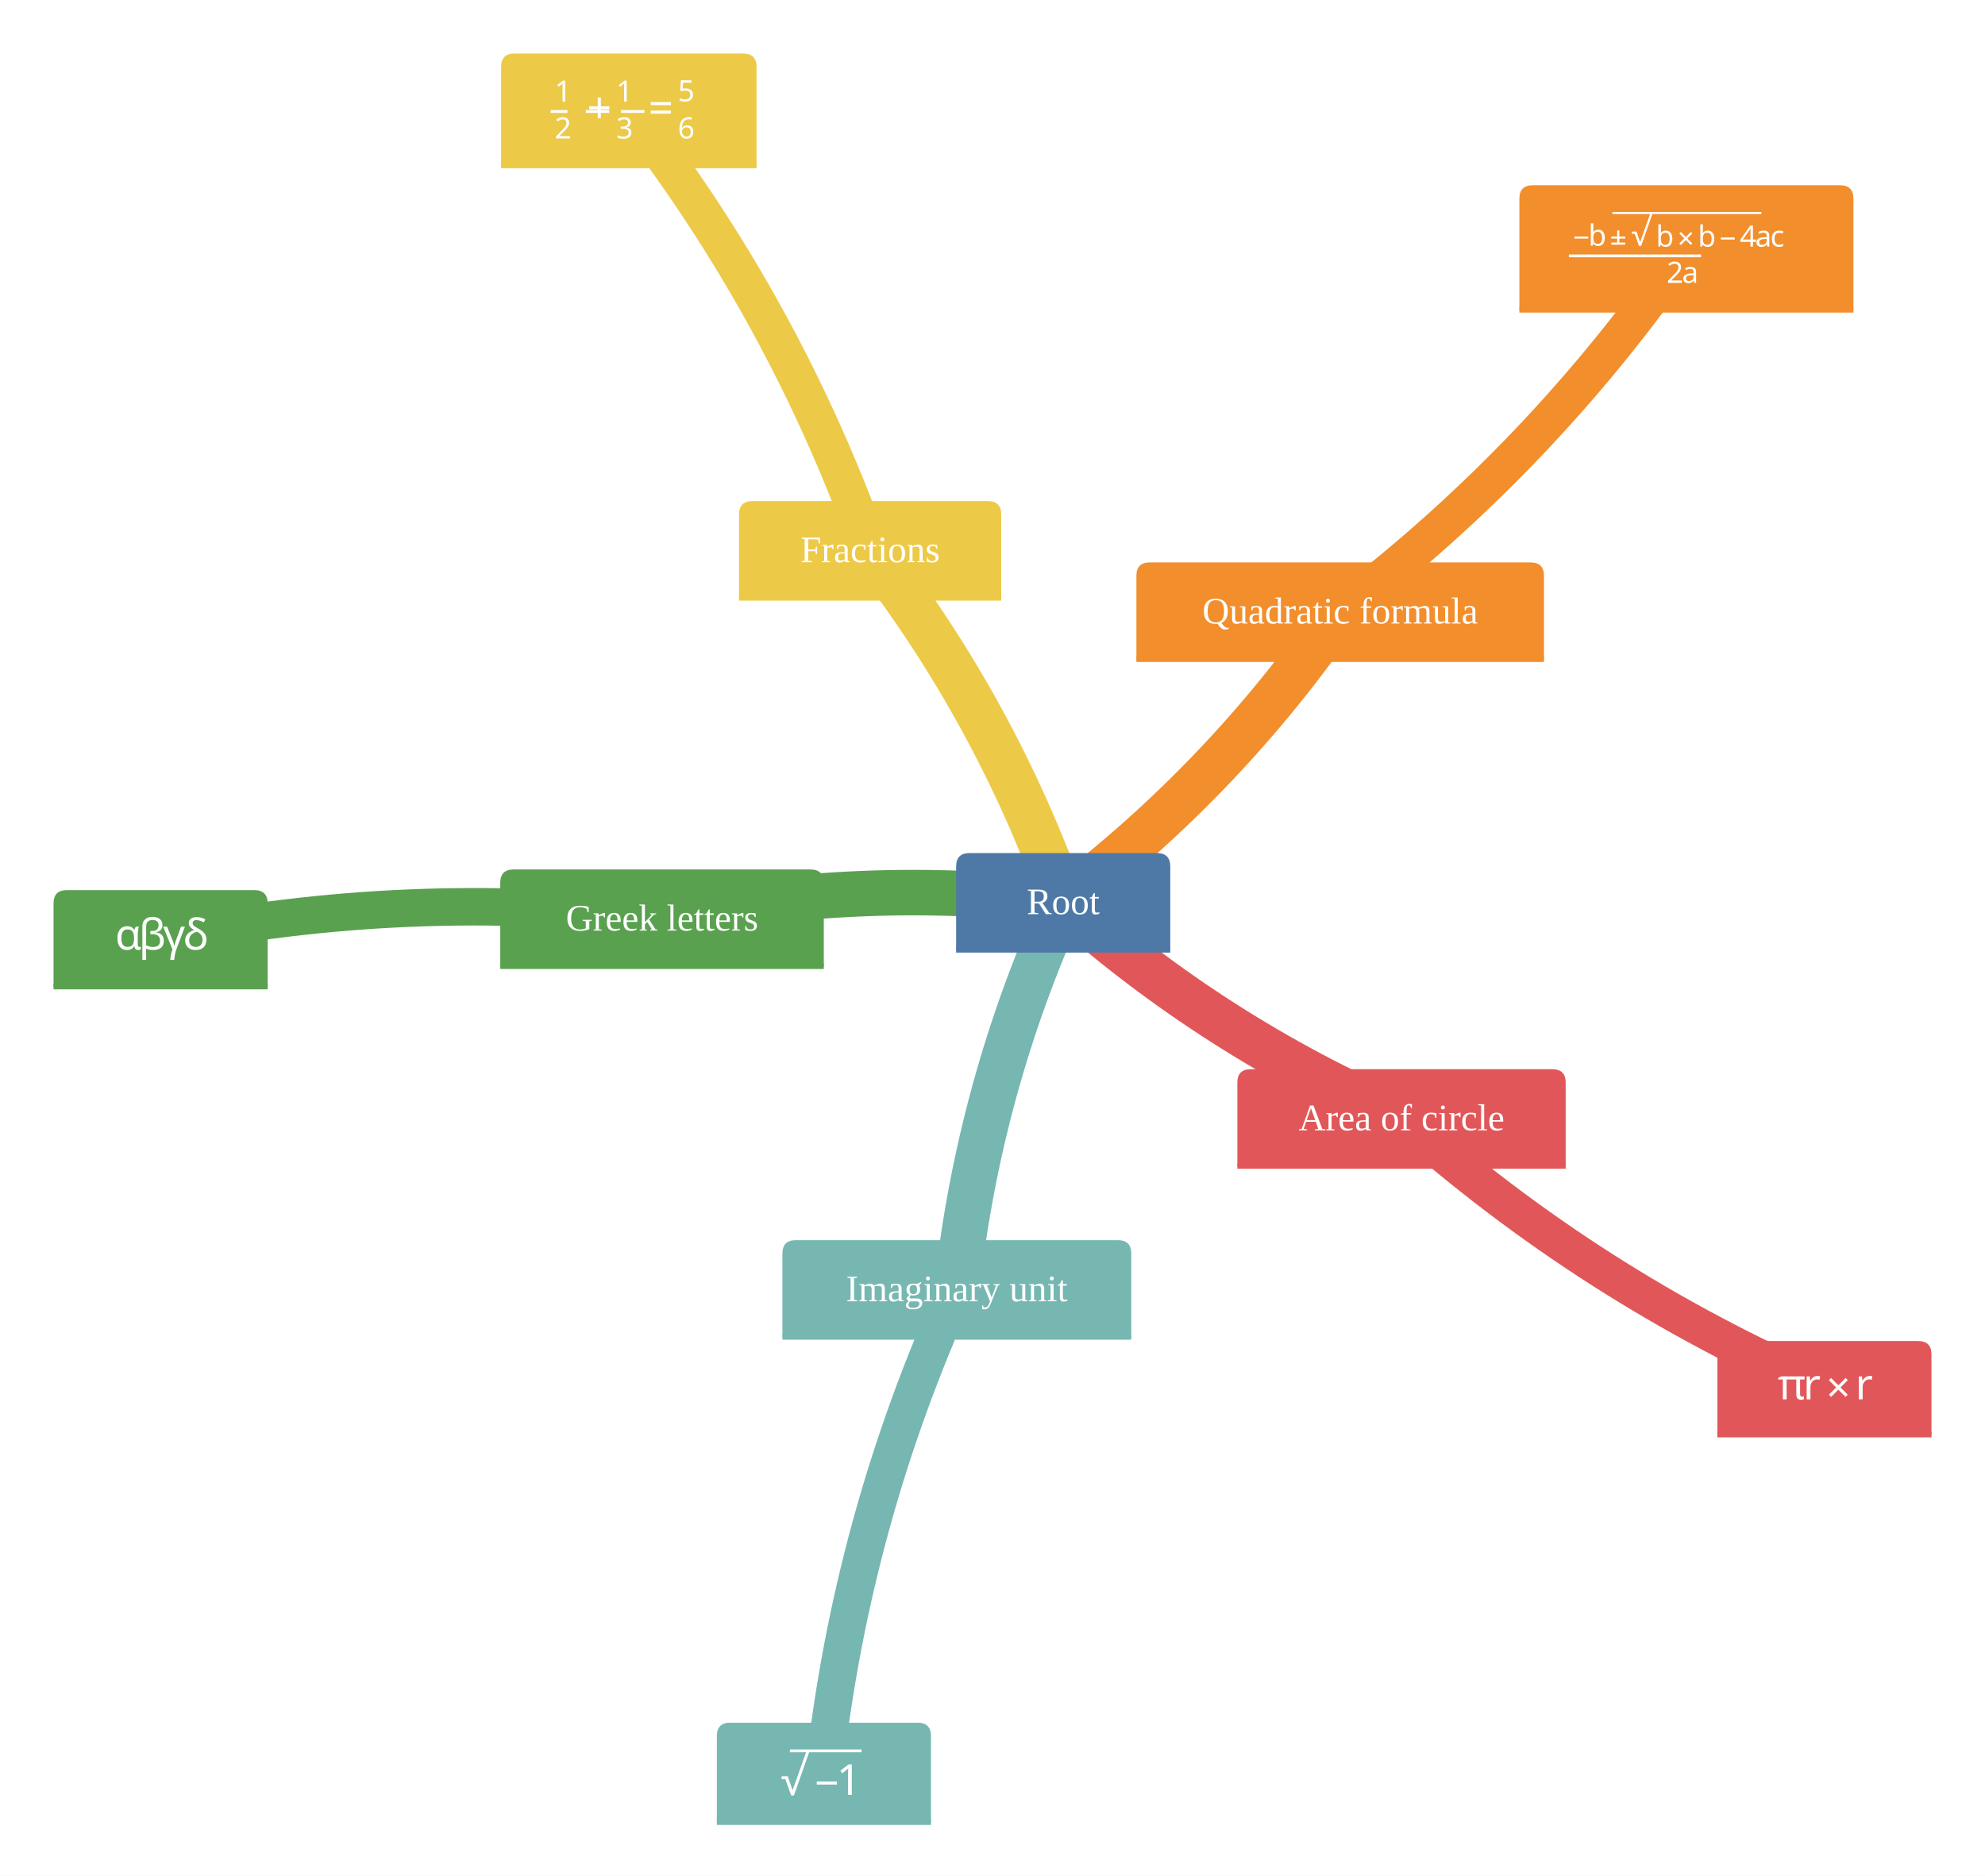
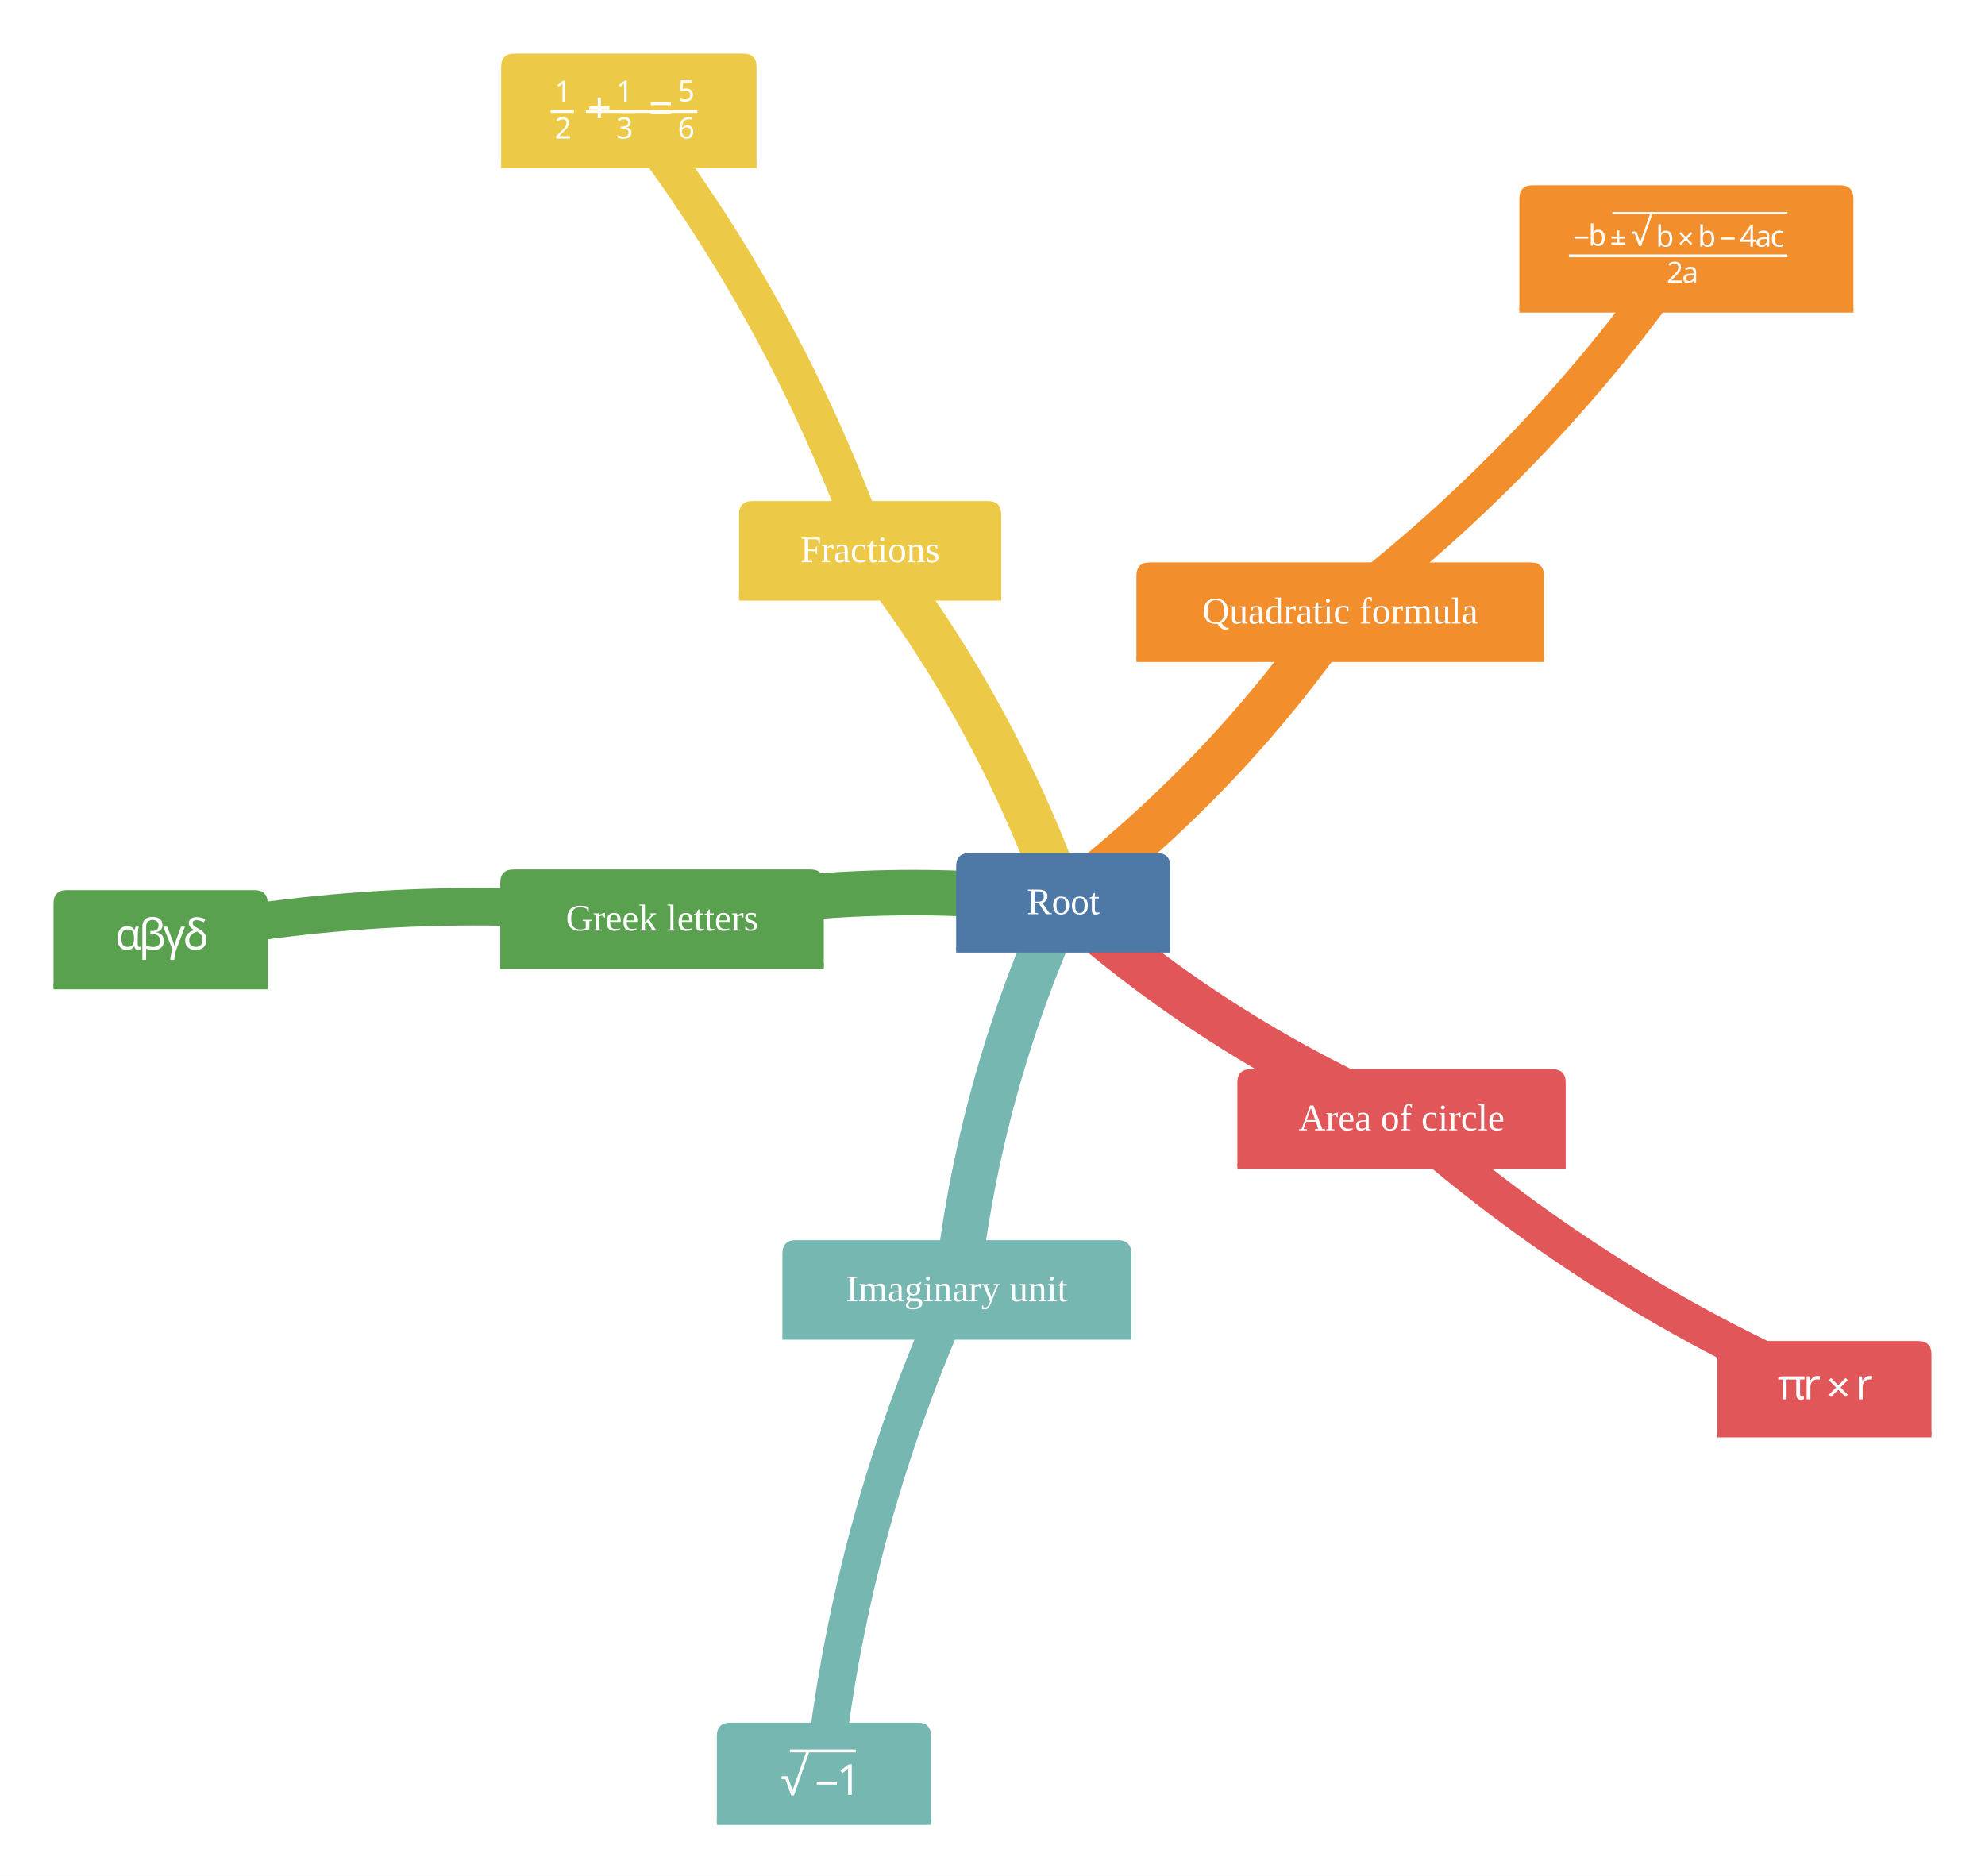
<svg xmlns="http://www.w3.org/2000/svg" viewBox="0 0 741.61 700.89" role="graphics-document document" aria-roledescription="mindmap">
  <rect x="0.00" y="0.00" width="741.61" height="700.89" style="fill:#fff;stroke:none" />
  <g>
    <path d="M397.22,336.85 Q457.65,290.83 500.70,228.25" style="stroke:#f28e2b;stroke-width:17;fill:none" />
    <path d="M500.70,228.25 Q576.23,170.73 630.05,92.51" style="stroke:#f28e2b;stroke-width:14;fill:none" />
    <path d="M397.22,336.85 Q453.96,387.34 523.62,417.61" style="stroke:#e15759;stroke-width:17;fill:none" />
    <path d="M523.62,417.61 Q594.54,480.73 681.61,518.58" style="stroke:#e15759;stroke-width:14;fill:none" />
    <path d="M397.22,336.85 Q365.78,405.99 357.48,481.49" style="stroke:#76b7b2;stroke-width:17;fill:none" />
    <path d="M357.48,481.49 Q318.19,567.91 307.82,662.29" style="stroke:#76b7b2;stroke-width:14;fill:none" />
    <path d="M397.22,336.85 Q321.79,327.92 247.34,342.97" style="stroke:#59a14f;stroke-width:17;fill:none" />
    <path d="M247.34,342.97 Q153.06,331.81 60.00,350.63" style="stroke:#59a14f;stroke-width:14;fill:none" />
    <path d="M397.22,336.85 Q371.67,265.32 325.09,205.33" style="stroke:#edc948;stroke-width:17;fill:none" />
    <path d="M325.09,205.33 Q293.16,115.91 234.93,40.93" style="stroke:#edc948;stroke-width:14;fill:none" />
  </g>
  <g>
    <g class="mindmap-node section-0" transform="translate(630.05,92.51)">
      <path d="M-62.40 18.29 v-36.58 q0,-5.00 5.00,-5.00 h114.80 q5.00,0 5.00,5.00 v41.58 H-62.40 Z" style="fill:#f28e2b;stroke:none" />
      <line x1="-62.40" y1="23.29" x2="62.40" y2="23.29" style="stroke:#f28e2b;stroke-width:2;fill:none" />
      <g transform="translate(-42.40,-13.29) scale(1.000)">
        <g transform="translate(0,-0.735)">
          <path d="M0.562 10.667 L0.562 9.886 L5.734 9.886 L5.734 10.667 L0.562 10.667 Z" style="fill:#fff" />
          <path d="M9.482 13.432 Q8.779 13.432 8.342 13.182 Q7.904 12.932 7.654 12.573 L7.576 12.573 L7.373 13.323 L6.685 13.323 L6.685 4.964 L7.654 4.964 L7.654 6.995 Q7.654 7.370 7.623 7.698 Q7.623 8.026 7.592 8.214 L7.654 8.214 Q7.904 7.839 8.342 7.589 Q8.779 7.323 9.482 7.323 Q10.576 7.323 11.232 8.104 Q11.904 8.854 11.904 10.370 Q11.904 11.886 11.232 12.667 Q10.560 13.432 9.482 13.432 Z M9.342 12.636 Q10.123 12.636 10.514 12.042 Q10.904 11.464 10.904 10.370 Q10.904 8.136 9.310 8.136 Q8.373 8.136 8.014 8.667 Q7.654 9.214 7.654 10.339 L7.654 10.386 Q7.654 11.479 7.998 12.057 Q8.373 12.636 9.342 12.636 Z" style="fill:#fff" />
          <path d="M16.547 12.932 L16.547 10.667 L14.360 10.667 L14.360 9.886 L16.547 9.886 L16.547 7.604 L17.344 7.604 L17.344 9.886 L19.531 9.886 L19.531 10.667 L17.344 10.667 L17.344 12.932 L16.547 12.932 Z M14.360 12.932 L14.360 12.151 L19.531 12.151 L19.531 12.932 L14.360 12.932 Z" style="fill:#fff" />
          <path d="M24.705 13.446 L23.096 8.883 L22.033 8.883 L22.033 8.039 L23.752 8.039 L25.112 11.992 L29.096 0.758 L29.940 0.758 L25.487 13.446 L24.705 13.446 Z" style="fill:#fff" />
-           <rect x="14.74" y="0.74" width="55.71" height="0.74" style="fill:#fff" />
+           <rect x="14.74" y="0.74" width="65.41" height="0.74" style="fill:#fff" />
          <path d="M34.722 13.787 Q34.019 13.787 33.582 13.537 Q33.144 13.287 32.894 12.927 L32.816 12.927 L32.613 13.677 L31.925 13.677 L31.925 5.318 L32.894 5.318 L32.894 7.349 Q32.894 7.724 32.863 8.052 Q32.863 8.381 32.832 8.568 L32.894 8.568 Q33.144 8.193 33.582 7.943 Q34.019 7.677 34.722 7.677 Q35.816 7.677 36.472 8.459 Q37.144 9.209 37.144 10.724 Q37.144 12.240 36.472 13.021 Q35.800 13.787 34.722 13.787 Z M34.582 12.990 Q35.363 12.990 35.753 12.396 Q36.144 11.818 36.144 10.724 Q36.144 8.490 34.550 8.490 Q33.613 8.490 33.253 9.021 Q32.894 9.568 32.894 10.693 L32.894 10.740 Q32.894 11.834 33.238 12.412 Q33.613 12.990 34.582 12.990 Z" style="fill:#fff" />
          <path d="M40.334 13.052 L39.756 12.490 L41.615 10.615 L39.756 8.756 L40.318 8.193 L42.178 10.068 L44.068 8.193 L44.615 8.756 L42.740 10.615 L44.599 12.490 L44.053 13.052 L42.178 11.193 L40.334 13.052 Z" style="fill:#fff" />
          <path d="M50.398 13.787 Q49.695 13.787 49.258 13.537 Q48.820 13.287 48.570 12.927 L48.492 12.927 L48.289 13.677 L47.601 13.677 L47.601 5.318 L48.570 5.318 L48.570 7.349 Q48.570 7.724 48.539 8.052 Q48.539 8.381 48.508 8.568 L48.570 8.568 Q48.820 8.193 49.258 7.943 Q49.695 7.677 50.398 7.677 Q51.492 7.677 52.148 8.459 Q52.820 9.209 52.820 10.724 Q52.820 12.240 52.148 13.021 Q51.476 13.787 50.398 13.787 Z M50.258 12.990 Q51.039 12.990 51.430 12.396 Q51.820 11.818 51.820 10.724 Q51.820 8.490 50.226 8.490 Q49.289 8.490 48.930 9.021 Q48.570 9.568 48.570 10.693 L48.570 10.740 Q48.570 11.834 48.914 12.412 Q49.289 12.990 50.258 12.990 Z" style="fill:#fff" />
          <path d="M55.276 11.021 L55.276 10.240 L60.447 10.240 L60.447 11.021 L55.276 11.021 Z" style="fill:#fff" />
          <path d="M66.340 13.677 L66.340 11.896 L62.575 11.896 L62.575 11.068 L66.262 5.787 L67.262 5.787 L67.262 11.021 L68.418 11.021 L68.418 11.896 L67.262 11.896 L67.262 13.677 L66.340 13.677 Z M63.512 11.021 L66.340 11.021 L66.340 8.552 Q66.340 7.974 66.340 7.584 Q66.371 7.177 66.387 6.818 L66.340 6.818 Q66.262 7.021 66.121 7.271 Q65.996 7.506 65.871 7.677 L63.512 11.021 Z" style="fill:#fff" />
          <path d="M70.447 13.787 Q69.651 13.787 69.119 13.365 Q68.588 12.943 68.588 12.037 Q68.588 11.162 69.291 10.693 Q69.979 10.209 71.416 10.162 L72.416 10.131 L72.416 9.771 Q72.416 9.037 72.104 8.756 Q71.791 8.459 71.197 8.459 Q70.744 8.459 70.322 8.599 Q69.901 8.740 69.541 8.912 L69.244 8.193 Q69.635 7.974 70.151 7.834 Q70.682 7.677 71.260 7.677 Q72.338 7.677 72.854 8.162 Q73.369 8.631 73.369 9.662 L73.369 13.677 L72.666 13.677 L72.479 12.834 L72.432 12.834 Q72.041 13.318 71.619 13.552 Q71.197 13.787 70.447 13.787 Z M70.666 13.006 Q71.416 13.006 71.916 12.599 Q72.416 12.177 72.416 11.318 L72.416 10.802 L71.541 10.834 Q70.447 10.865 70.010 11.177 Q69.588 11.490 69.588 12.052 Q69.588 12.537 69.885 12.771 Q70.197 13.006 70.666 13.006 Z" style="fill:#fff" />
          <path d="M77.022 13.787 Q76.241 13.787 75.632 13.474 Q75.022 13.146 74.679 12.474 Q74.335 11.802 74.335 10.756 Q74.335 9.677 74.694 8.990 Q75.054 8.302 75.679 7.990 Q76.304 7.677 77.085 7.677 Q77.538 7.677 77.960 7.771 Q78.382 7.865 78.647 7.990 L78.350 8.787 Q78.085 8.693 77.725 8.599 Q77.382 8.521 77.069 8.521 Q75.335 8.521 75.335 10.756 Q75.335 11.818 75.757 12.396 Q76.179 12.959 77.007 12.959 Q77.491 12.959 77.866 12.849 Q78.241 12.756 78.538 12.615 L78.538 13.474 Q78.241 13.615 77.882 13.693 Q77.538 13.787 77.022 13.787 Z" style="fill:#fff" />
-           <rect x="-1.50" y="16.60" width="49.36" height="1.05" style="fill:#fff" />
+           <rect x="-1.50" y="16.60" width="81.65" height="1.05" style="fill:#fff" />
          <path d="M35.531 27.209 L35.531 26.412 L37.578 24.334 Q38.172 23.741 38.594 23.272 Q39.000 22.803 39.203 22.366 Q39.406 21.912 39.406 21.397 Q39.406 20.741 39.031 20.412 Q38.641 20.069 38.031 20.069 Q37.453 20.069 37.016 20.272 Q36.578 20.459 36.141 20.819 L35.609 20.162 Q36.078 19.787 36.672 19.522 Q37.281 19.241 38.031 19.241 Q39.125 19.241 39.766 19.803 Q40.406 20.350 40.406 21.334 Q40.406 21.944 40.141 22.491 Q39.891 23.022 39.438 23.553 Q39.000 24.069 38.391 24.662 L36.750 26.287 L36.750 26.334 L40.719 26.334 L40.719 27.209 L35.531 27.209 Z" style="fill:#fff" />
          <path d="M43.107 27.319 Q42.310 27.319 41.779 26.897 Q41.248 26.475 41.248 25.569 Q41.248 24.694 41.951 24.225 Q42.639 23.741 44.076 23.694 L45.076 23.662 L45.076 23.303 Q45.076 22.569 44.764 22.287 Q44.451 21.991 43.857 21.991 Q43.404 21.991 42.982 22.131 Q42.560 22.272 42.201 22.444 L41.904 21.725 Q42.295 21.506 42.810 21.366 Q43.342 21.209 43.920 21.209 Q44.998 21.209 45.514 21.694 Q46.029 22.162 46.029 23.194 L46.029 27.209 L45.326 27.209 L45.139 26.366 L45.092 26.366 Q44.701 26.850 44.279 27.084 Q43.857 27.319 43.107 27.319 Z M43.326 26.537 Q44.076 26.537 44.576 26.131 Q45.076 25.709 45.076 24.850 L45.076 24.334 L44.201 24.366 Q43.107 24.397 42.670 24.709 Q42.248 25.022 42.248 25.584 Q42.248 26.069 42.545 26.303 Q42.857 26.537 43.326 26.537 Z" style="fill:#fff" />
        </g>
      </g>
    </g>
    <g class="mindmap-node section-0" transform="translate(500.70,228.25)">
      <path d="M-76.13 13.09 v-26.19 q0,-5.00 5.00,-5.00 h142.27 q5.00,0 5.00,5.00 v31.19 H-76.13 Z" style="fill:#f28e2b;stroke:none" />
      <line x1="-76.13" y1="18.09" x2="76.13" y2="18.09" style="stroke:#f28e2b;stroke-width:2;fill:none" />
      <text x="0.00" y="0.00" text-anchor="middle" dominant-baseline="central" style="fill:#fff;font-size:14px">Quadratic formula</text>
    </g>
    <g class="mindmap-node section-1" transform="translate(681.61,518.58)">
      <path d="M-40.00 12.50 v-25.00 q0,-5.00 5.00,-5.00 h70.00 q5.00,0 5.00,5.00 v30.00 H-40.00 Z" style="fill:#e15759;stroke:none" />
      <line x1="-40.00" y1="17.50" x2="40.00" y2="17.50" style="stroke:#e15759;stroke-width:2;fill:none" />
      <g transform="translate(-17.45,-4.45) scale(1.000)">
        <g transform="translate(0,-0.431)">
          <path d="M8.734 9.322 Q6.953 9.322 6.953 7.275 L6.953 1.759 L3.328 1.759 L3.328 9.166 L1.938 9.166 L1.938 1.759 L0.188 1.759 L0.188 1.150 L1.344 0.588 L10.031 0.588 L10.031 1.759 L8.359 1.759 L8.359 7.181 Q8.359 7.744 8.562 7.963 Q8.766 8.181 9.094 8.181 Q9.312 8.181 9.484 8.119 Q9.688 8.072 9.797 8.009 L9.797 9.119 Q9.656 9.181 9.375 9.244 Q9.109 9.322 8.734 9.322 Z" style="fill:#fff" />
          <path d="M10.820 9.166 L10.820 0.588 L11.976 0.588 L12.132 2.150 L12.195 2.150 Q12.617 1.447 13.273 0.947 Q13.929 0.431 14.820 0.431 Q15.054 0.431 15.335 0.463 Q15.617 0.478 15.835 0.525 L15.648 1.822 Q15.445 1.775 15.195 1.744 Q14.945 1.713 14.726 1.713 Q14.070 1.713 13.492 2.072 Q12.913 2.431 12.570 3.088 Q12.226 3.728 12.226 4.588 L12.226 9.166 L10.820 9.166 Z" style="fill:#fff" />
          <path d="M19.964 8.259 L19.136 7.431 L21.839 4.713 L19.120 2.009 L19.949 1.181 L22.652 3.916 L25.386 1.181 L26.183 1.994 L23.464 4.713 L26.167 7.431 L25.370 8.259 L22.636 5.556 L19.964 8.259 Z" style="fill:#fff" />
          <path d="M30.329 9.166 L30.329 0.588 L31.485 0.588 L31.641 2.150 L31.704 2.150 Q32.126 1.447 32.782 0.947 Q33.438 0.431 34.329 0.431 Q34.563 0.431 34.844 0.463 Q35.126 0.478 35.344 0.525 L35.157 1.822 Q34.954 1.775 34.704 1.744 Q34.454 1.713 34.235 1.713 Q33.579 1.713 33.001 2.072 Q32.422 2.431 32.079 3.088 Q31.735 3.728 31.735 4.588 L31.735 9.166 L30.329 9.166 Z" style="fill:#fff" />
        </g>
      </g>
    </g>
    <g class="mindmap-node section-1" transform="translate(523.62,417.61)">
      <path d="M-61.33 13.09 v-26.19 q0,-5.00 5.00,-5.00 h112.66 q5.00,0 5.00,5.00 v31.19 H-61.33 Z" style="fill:#e15759;stroke:none" />
      <line x1="-61.33" y1="18.09" x2="61.33" y2="18.09" style="stroke:#e15759;stroke-width:2;fill:none" />
      <text x="0.00" y="0.00" text-anchor="middle" dominant-baseline="central" style="fill:#fff;font-size:14px">Area of circle</text>
    </g>
    <g class="mindmap-node section-2" transform="translate(307.82,662.29)">
      <path d="M-40.00 13.60 v-27.20 q0,-5.00 5.00,-5.00 h70.00 q5.00,0 5.00,5.00 v32.20 H-40.00 Z" style="fill:#76b7b2;stroke:none" />
      <line x1="-40.00" y1="18.60" x2="40.00" y2="18.60" style="stroke:#76b7b2;stroke-width:2;fill:none" />
      <g transform="translate(-16.62,-8.60) scale(1.000)">
        <g transform="translate(0,-1.050)">
          <path d="M4.391 18.245 L2.219 12.167 L0.812 12.167 L0.812 11.042 L3.109 11.042 L4.906 16.308 L10.219 1.339 L11.359 1.339 L5.422 18.245 L4.391 18.245 Z" style="fill:#fff" />
-           <rect x="3.91" y="1.05" width="26.77" height="1.05" style="fill:#fff" />
+           <rect x="3.91" y="1.05" width="24.63" height="1.05" style="fill:#fff" />
          <path d="M13.947 14.163 L13.947 13.022 L21.478 13.022 L21.478 14.163 L13.947 14.163 Z" style="fill:#fff" />
          <path d="M25.642 18.038 L25.642 10.053 Q25.642 9.366 25.658 8.944 Q25.689 8.538 25.721 8.084 Q25.455 8.319 25.252 8.522 Q25.049 8.694 24.721 8.959 L23.502 9.959 L22.767 9.006 L25.861 6.616 L27.033 6.616 L27.033 18.038 L25.642 18.038 Z" style="fill:#fff" />
        </g>
      </g>
    </g>
    <g class="mindmap-node section-2" transform="translate(357.48,481.49)">
      <path d="M-65.16 13.09 v-26.19 q0,-5.00 5.00,-5.00 h120.33 q5.00,0 5.00,5.00 v31.19 H-65.16 Z" style="fill:#76b7b2;stroke:none" />
      <line x1="-65.16" y1="18.09" x2="65.16" y2="18.09" style="stroke:#76b7b2;stroke-width:2;fill:none" />
      <text x="0.00" y="0.00" text-anchor="middle" dominant-baseline="central" style="fill:#fff;font-size:14px">Imaginary unit</text>
    </g>
    <g class="mindmap-node section-3" transform="translate(60.00,350.63)">
      <path d="M-40.00 13.04 v-26.08 q0,-5.00 5.00,-5.00 h70.00 q5.00,0 5.00,5.00 v31.08 H-40.00 Z" style="fill:#59a14f;stroke:none" />
      <line x1="-40.00" y1="18.04" x2="40.00" y2="18.04" style="stroke:#59a14f;stroke-width:2;fill:none" />
      <g transform="translate(-17.00,-8.04) scale(1.000)">
        <g transform="translate(0,-0.628)">
          <path d="M4.406 13.019 Q2.828 13.019 1.859 11.925 Q0.875 10.800 0.875 8.613 Q0.875 6.425 1.844 5.284 Q2.797 4.128 4.531 4.128 Q5.469 4.128 6.094 4.456 Q6.734 4.784 7.156 5.441 L7.250 5.441 Q7.328 5.159 7.453 4.847 Q7.578 4.519 7.766 4.284 L8.859 4.284 Q8.750 4.644 8.656 5.222 Q8.562 5.784 8.516 6.425 Q8.469 7.066 8.469 7.644 L8.469 10.972 Q8.469 11.472 8.656 11.675 Q8.844 11.878 9.125 11.878 Q9.250 11.878 9.391 11.831 Q9.531 11.800 9.594 11.784 L9.594 12.816 Q9.484 12.878 9.234 12.941 Q8.969 13.019 8.703 13.019 Q8.109 13.019 7.734 12.738 Q7.359 12.441 7.188 11.706 L7.078 11.706 Q6.703 12.253 6.094 12.644 Q5.484 13.019 4.406 13.019 Z M4.641 11.847 Q5.969 11.847 6.516 11.097 Q7.078 10.331 7.078 8.691 L7.078 8.597 Q7.078 6.988 6.547 6.159 Q6.031 5.316 4.625 5.316 Q3.453 5.316 2.891 6.159 Q2.344 7.003 2.344 8.628 Q2.344 10.222 2.875 11.034 Q3.438 11.847 4.641 11.847 Z" style="fill:#fff" />
          <path d="M10.188 16.706 L10.188 4.300 Q10.188 3.003 10.688 2.206 Q11.188 1.394 12.047 1.003 Q12.907 0.628 14.016 0.628 Q15.079 0.628 15.922 0.972 Q16.750 1.316 17.219 1.988 Q17.688 2.659 17.688 3.675 Q17.688 4.831 17.063 5.503 Q16.438 6.175 15.266 6.363 L15.266 6.425 Q16.719 6.597 17.454 7.378 Q18.204 8.159 18.204 9.613 Q18.204 11.269 17.172 12.144 Q16.141 13.019 14.297 13.019 Q13.375 13.019 12.735 12.878 Q12.110 12.738 11.594 12.472 L11.594 16.706 L10.188 16.706 Z M14.172 11.878 Q15.547 11.878 16.172 11.269 Q16.797 10.644 16.797 9.519 Q16.797 8.253 16.032 7.675 Q15.266 7.081 14.016 7.081 L13.172 7.081 L13.172 5.909 L13.860 5.909 Q15.094 5.909 15.672 5.316 Q16.250 4.722 16.250 3.738 Q16.250 2.753 15.625 2.269 Q15.016 1.784 13.985 1.784 Q13.344 1.784 12.797 2.019 Q12.250 2.238 11.922 2.800 Q11.594 3.363 11.594 4.363 L11.594 11.222 Q12.157 11.503 12.750 11.691 Q13.360 11.878 14.172 11.878 Z" style="fill:#fff" />
          <path d="M20.621 16.706 Q20.621 16.253 20.715 15.581 Q20.824 14.909 21.012 14.159 Q21.199 13.425 21.434 12.769 L17.965 4.284 L19.418 4.284 L21.231 8.784 Q21.403 9.206 21.590 9.706 Q21.762 10.222 21.903 10.691 Q22.043 11.144 22.090 11.441 L22.153 11.441 Q22.199 11.175 22.340 10.706 Q22.481 10.222 22.637 9.706 Q22.809 9.206 22.949 8.847 L24.637 4.284 L26.090 4.284 L22.934 12.659 Q22.684 13.300 22.512 14.034 Q22.340 14.769 22.246 15.456 Q22.137 16.159 22.137 16.706 L20.621 16.706 Z" style="fill:#fff" />
          <path d="M30.120 13.019 Q28.979 13.019 28.089 12.613 Q27.198 12.191 26.682 11.394 Q26.182 10.581 26.182 9.441 Q26.182 8.409 26.620 7.644 Q27.073 6.878 27.823 6.363 Q28.589 5.831 29.526 5.566 Q28.636 5.050 28.089 4.441 Q27.542 3.816 27.542 2.941 Q27.542 1.831 28.370 1.284 Q29.198 0.706 30.432 0.706 Q31.526 0.706 32.307 0.972 Q33.104 1.253 33.729 1.566 L33.120 2.675 Q32.526 2.331 31.854 2.097 Q31.182 1.847 30.370 1.847 Q29.636 1.847 29.307 2.191 Q28.964 2.503 28.964 2.956 Q28.964 3.347 29.182 3.644 Q29.386 3.956 29.854 4.284 Q30.339 4.613 31.120 5.034 Q32.573 5.816 33.339 6.769 Q34.120 7.691 34.120 9.081 Q34.120 11.003 33.026 12.019 Q31.932 13.019 30.120 13.019 Z M30.120 11.847 Q31.354 11.847 32.011 11.144 Q32.667 10.425 32.667 9.097 Q32.667 8.019 32.120 7.347 Q31.589 6.675 30.651 6.175 Q30.151 6.284 29.620 6.519 Q29.120 6.753 28.667 7.128 Q28.214 7.503 27.932 8.081 Q27.667 8.644 27.667 9.456 Q27.667 10.503 28.292 11.175 Q28.948 11.847 30.120 11.847 Z" style="fill:#fff" />
        </g>
      </g>
    </g>
    <g class="mindmap-node section-3" transform="translate(247.34,342.97)">
      <path d="M-60.44 13.09 v-26.19 q0,-5.00 5.00,-5.00 h110.88 q5.00,0 5.00,5.00 v31.19 H-60.44 Z" style="fill:#59a14f;stroke:none" />
      <line x1="-60.44" y1="18.09" x2="60.44" y2="18.09" style="stroke:#59a14f;stroke-width:2;fill:none" />
      <text x="0.00" y="0.00" text-anchor="middle" dominant-baseline="central" style="fill:#fff;font-size:14px">Greek letters</text>
    </g>
    <g class="mindmap-node section-4" transform="translate(234.93,40.93)">
      <path d="M-47.71 15.93 v-31.86 q0,-5.00 5.00,-5.00 h85.43 q5.00,0 5.00,5.00 v36.86 H-47.71 Z" style="fill:#edc948;stroke:none" />
      <line x1="-47.71" y1="20.93" x2="47.71" y2="20.93" style="stroke:#edc948;stroke-width:2;fill:none" />
      <g transform="translate(-27.71,-10.93) scale(1.000)">
        <g transform="translate(0,-0.532)">
          <path d="M2.953 8.514 L2.953 3.029 Q2.953 2.545 2.969 2.264 Q2.984 1.982 3.000 1.670 Q2.828 1.842 2.688 1.967 Q2.547 2.092 2.328 2.279 L1.484 2.951 L0.984 2.311 L3.109 0.654 L3.906 0.654 L3.906 8.514 L2.953 8.514 Z" style="fill:#fff" />
-           <rect x="-1.50" y="11.66" width="6.29" height="1.05" style="fill:#fff" />
+           <rect x="-1.50" y="11.66" width="8.72" height="1.05" style="fill:#fff" />
          <path d="M0.531 22.277 L0.531 21.481 L2.578 19.402 Q3.172 18.809 3.594 18.340 Q4.000 17.871 4.203 17.434 Q4.406 16.981 4.406 16.465 Q4.406 15.809 4.031 15.481 Q3.641 15.137 3.031 15.137 Q2.453 15.137 2.016 15.340 Q1.578 15.527 1.141 15.887 L0.609 15.231 Q1.078 14.856 1.672 14.590 Q2.281 14.309 3.031 14.309 Q4.125 14.309 4.766 14.871 Q5.406 15.418 5.406 16.402 Q5.406 17.012 5.141 17.559 Q4.891 18.090 4.438 18.621 Q4.000 19.137 3.391 19.731 L1.750 21.356 L1.750 21.402 L5.719 21.402 L5.719 22.277 L0.531 22.277 Z" style="fill:#fff" />
          <path d="M16.107 14.706 L16.107 11.409 L12.920 11.409 L12.920 10.268 L16.107 10.268 L16.107 6.972 L17.264 6.972 L17.264 10.268 L20.451 10.268 L20.451 11.409 L17.264 11.409 L17.264 14.706 L16.107 14.706 Z" style="fill:#fff" />
          <path d="M25.956 8.514 L25.956 3.029 Q25.956 2.545 25.972 2.264 Q25.988 1.982 26.003 1.670 Q25.831 1.842 25.691 1.967 Q25.550 2.092 25.331 2.279 L24.488 2.951 L23.988 2.311 L26.113 0.654 L26.909 0.654 L26.909 8.514 L25.956 8.514 Z" style="fill:#fff" />
-           <rect x="11.65" y="11.66" width="8.75" height="1.05" style="fill:#fff" />
+           <rect x="11.65" y="11.66" width="18.53" height="1.05" style="fill:#fff" />
          <path d="M25.659 22.387 Q25.034 22.387 24.503 22.293 Q23.988 22.199 23.503 21.965 L23.503 21.059 Q23.988 21.293 24.566 21.434 Q25.144 21.574 25.659 21.574 Q26.722 21.574 27.191 21.168 Q27.659 20.746 27.659 20.027 Q27.659 19.293 27.066 18.965 Q26.503 18.637 25.456 18.637 L24.691 18.637 L24.691 17.809 L25.472 17.809 Q26.441 17.809 26.925 17.402 Q27.441 16.996 27.441 16.324 Q27.441 15.762 27.050 15.449 Q26.659 15.121 26.003 15.121 Q25.363 15.121 24.909 15.309 Q24.472 15.496 24.019 15.793 L23.534 15.121 Q23.956 14.793 24.581 14.559 Q25.206 14.309 25.988 14.309 Q27.222 14.309 27.816 14.871 Q28.425 15.418 28.425 16.262 Q28.425 17.059 27.988 17.527 Q27.550 17.981 26.800 18.137 L26.800 18.184 Q27.738 18.293 28.206 18.777 Q28.675 19.262 28.675 20.043 Q28.675 20.731 28.347 21.262 Q28.034 21.793 27.363 22.090 Q26.706 22.387 25.659 22.387 Z" style="fill:#fff" />
          <path d="M35.923 9.815 L35.923 8.675 L43.454 8.675 L43.454 9.815 L35.923 9.815 Z M35.923 13.003 L35.923 11.862 L43.454 11.862 L43.454 13.003 L35.923 13.003 Z" style="fill:#fff" />
          <path d="M48.741 8.501 Q48.131 8.501 47.585 8.391 Q47.069 8.282 46.694 8.079 L46.694 7.157 Q47.100 7.407 47.663 7.547 Q48.225 7.672 48.741 7.672 Q49.616 7.672 50.147 7.266 Q50.678 6.844 50.678 5.985 Q50.678 5.219 50.210 4.797 Q49.741 4.391 48.710 4.391 Q48.397 4.391 48.006 4.438 Q47.616 4.501 47.366 4.547 L46.881 4.251 L47.178 0.532 L51.116 0.532 L51.116 1.422 L48.006 1.422 L47.819 3.688 Q48.006 3.657 48.335 3.610 Q48.647 3.579 49.038 3.579 Q50.241 3.579 50.960 4.172 Q51.678 4.782 51.678 5.876 Q51.678 7.110 50.897 7.813 Q50.116 8.501 48.741 8.501 Z" style="fill:#fff" />
-           <rect x="24.79" y="11.66" width="8.75" height="1.05" style="fill:#fff" />
+           <rect x="24.79" y="11.66" width="28.50" height="1.05" style="fill:#fff" />
          <path d="M49.288 22.387 Q48.538 22.387 47.928 22.012 Q47.319 21.637 46.960 20.871 Q46.616 20.106 46.616 18.918 Q46.616 18.074 46.756 17.262 Q46.913 16.434 47.288 15.777 Q47.694 15.106 48.397 14.715 Q49.100 14.309 50.210 14.309 Q50.444 14.309 50.710 14.340 Q51.006 14.356 51.178 14.418 L51.178 15.231 Q50.975 15.168 50.725 15.137 Q50.491 15.106 50.225 15.106 Q49.475 15.106 48.960 15.356 Q48.460 15.606 48.163 16.059 Q47.881 16.496 47.741 17.059 Q47.616 17.637 47.585 18.277 L47.647 18.277 Q47.897 17.902 48.350 17.637 Q48.803 17.356 49.506 17.356 Q50.522 17.356 51.147 17.981 Q51.788 18.606 51.788 19.746 Q51.788 20.981 51.100 21.684 Q50.428 22.387 49.288 22.387 Z M49.272 21.574 Q49.960 21.574 50.397 21.137 Q50.819 20.684 50.819 19.746 Q50.819 18.996 50.444 18.559 Q50.069 18.121 49.303 18.121 Q48.788 18.121 48.397 18.340 Q48.022 18.543 47.803 18.871 Q47.585 19.215 47.585 19.559 Q47.585 20.027 47.772 20.512 Q47.960 20.965 48.335 21.277 Q48.710 21.574 49.272 21.574 Z" style="fill:#fff" />
        </g>
      </g>
    </g>
    <g class="mindmap-node section-4" transform="translate(325.09,205.33)">
      <path d="M-48.98 13.09 v-26.19 q0,-5.00 5.00,-5.00 h87.95 q5.00,0 5.00,5.00 v31.19 H-48.98 Z" style="fill:#edc948;stroke:none" />
      <line x1="-48.98" y1="18.09" x2="48.98" y2="18.09" style="stroke:#edc948;stroke-width:2;fill:none" />
      <text x="0.00" y="0.00" text-anchor="middle" dominant-baseline="central" style="fill:#fff;font-size:14px">Fractions</text>
    </g>
    <g class="mindmap-node section-root" transform="translate(397.22,336.85)">
      <path d="M-40.00 13.09 v-26.19 q0,-5.00 5.00,-5.00 h70.00 q5.00,0 5.00,5.00 v31.19 H-40.00 Z" style="fill:#4e79a7;stroke:none" />
      <line x1="-40.00" y1="18.09" x2="40.00" y2="18.09" style="stroke:#4e79a7;stroke-width:2;fill:none" />
      <text x="0.00" y="0.00" text-anchor="middle" dominant-baseline="central" style="fill:#fff;font-size:14px">Root</text>
    </g>
  </g>
</svg>
